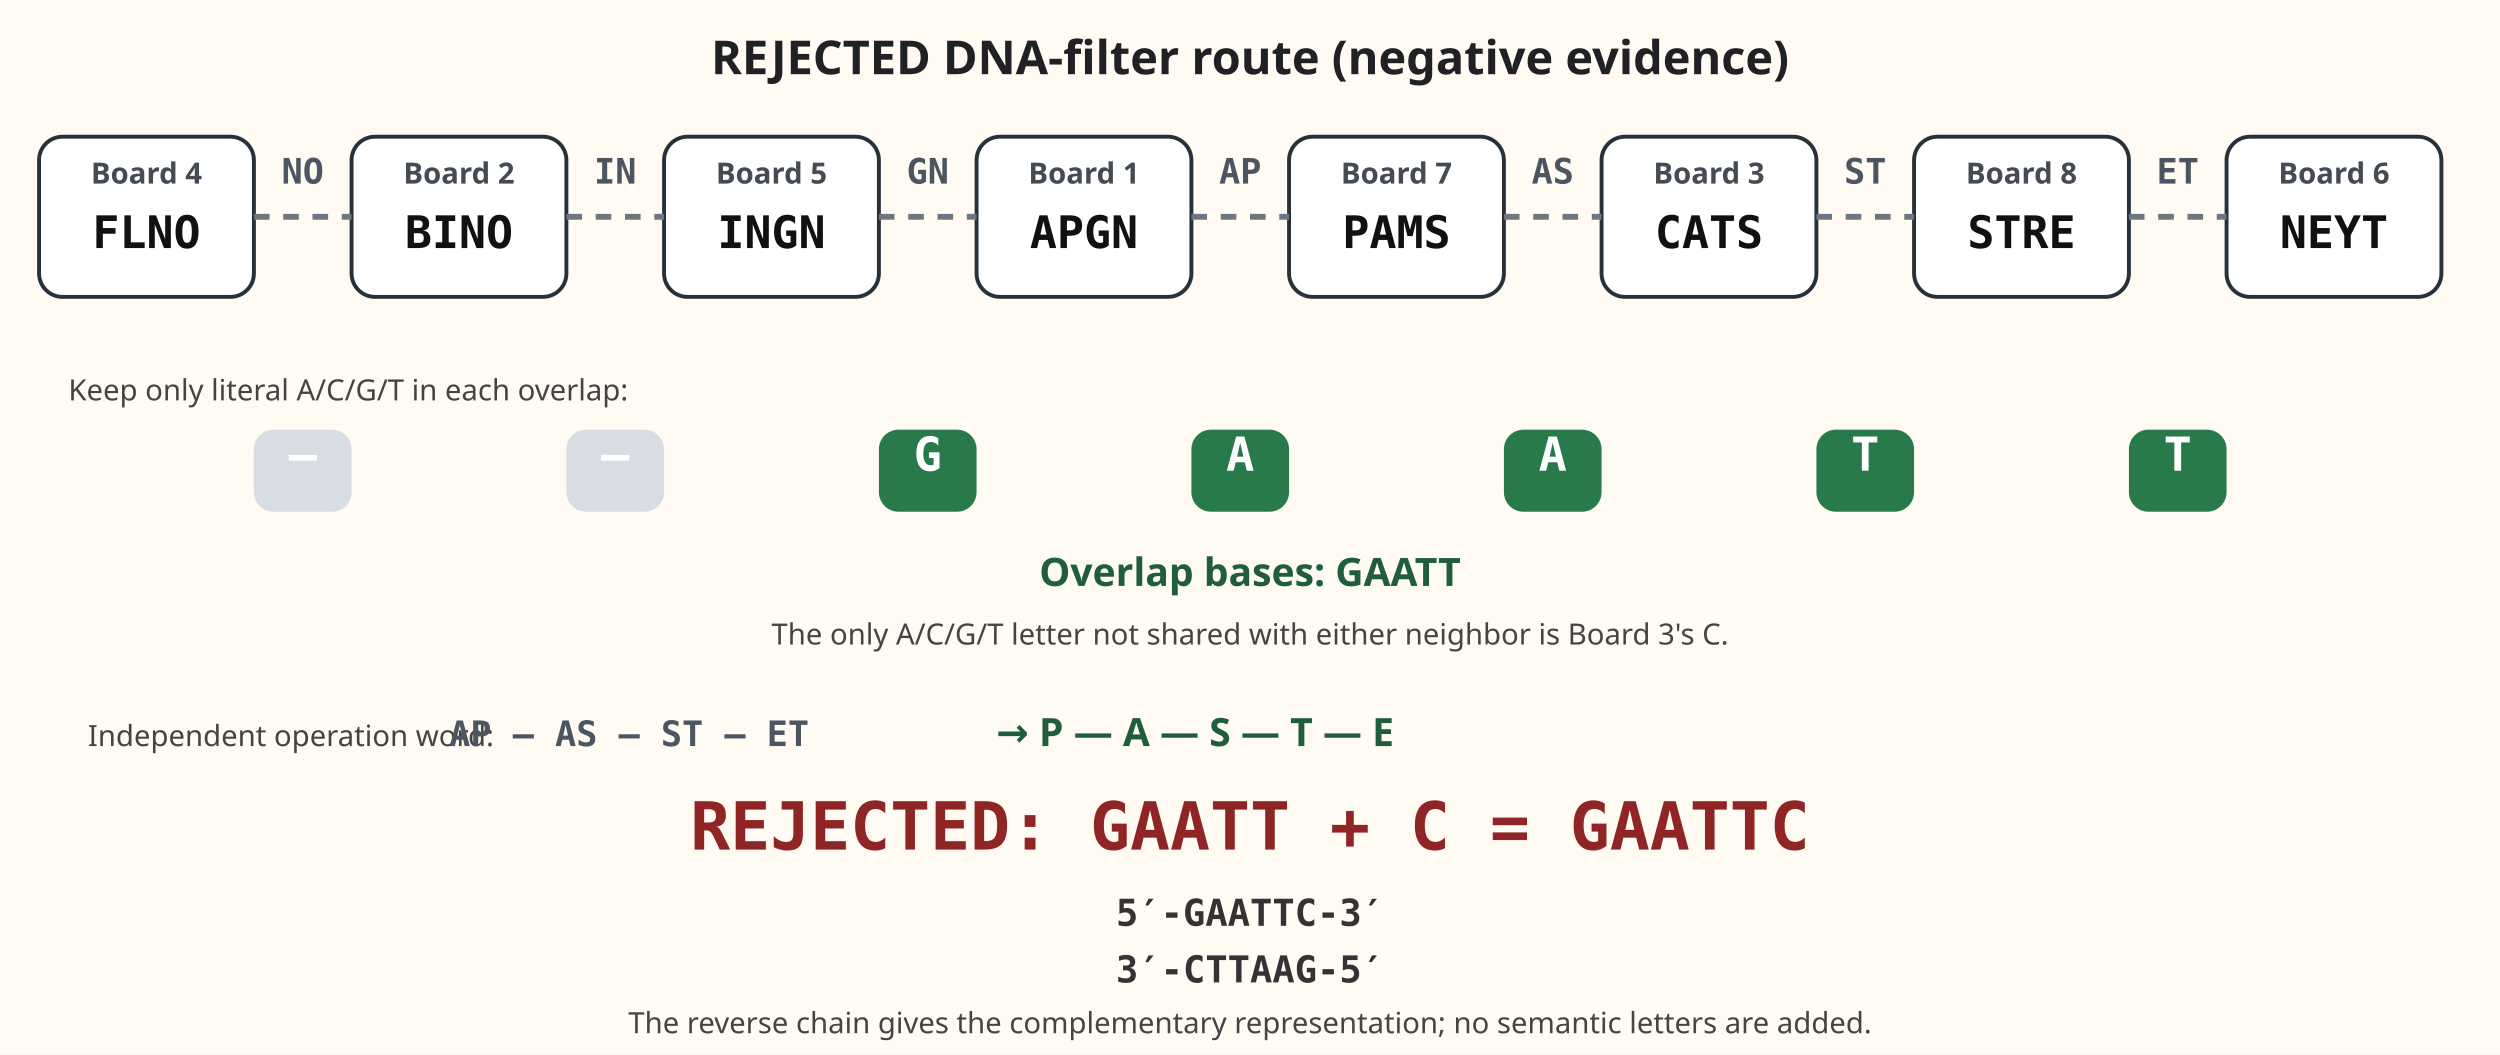
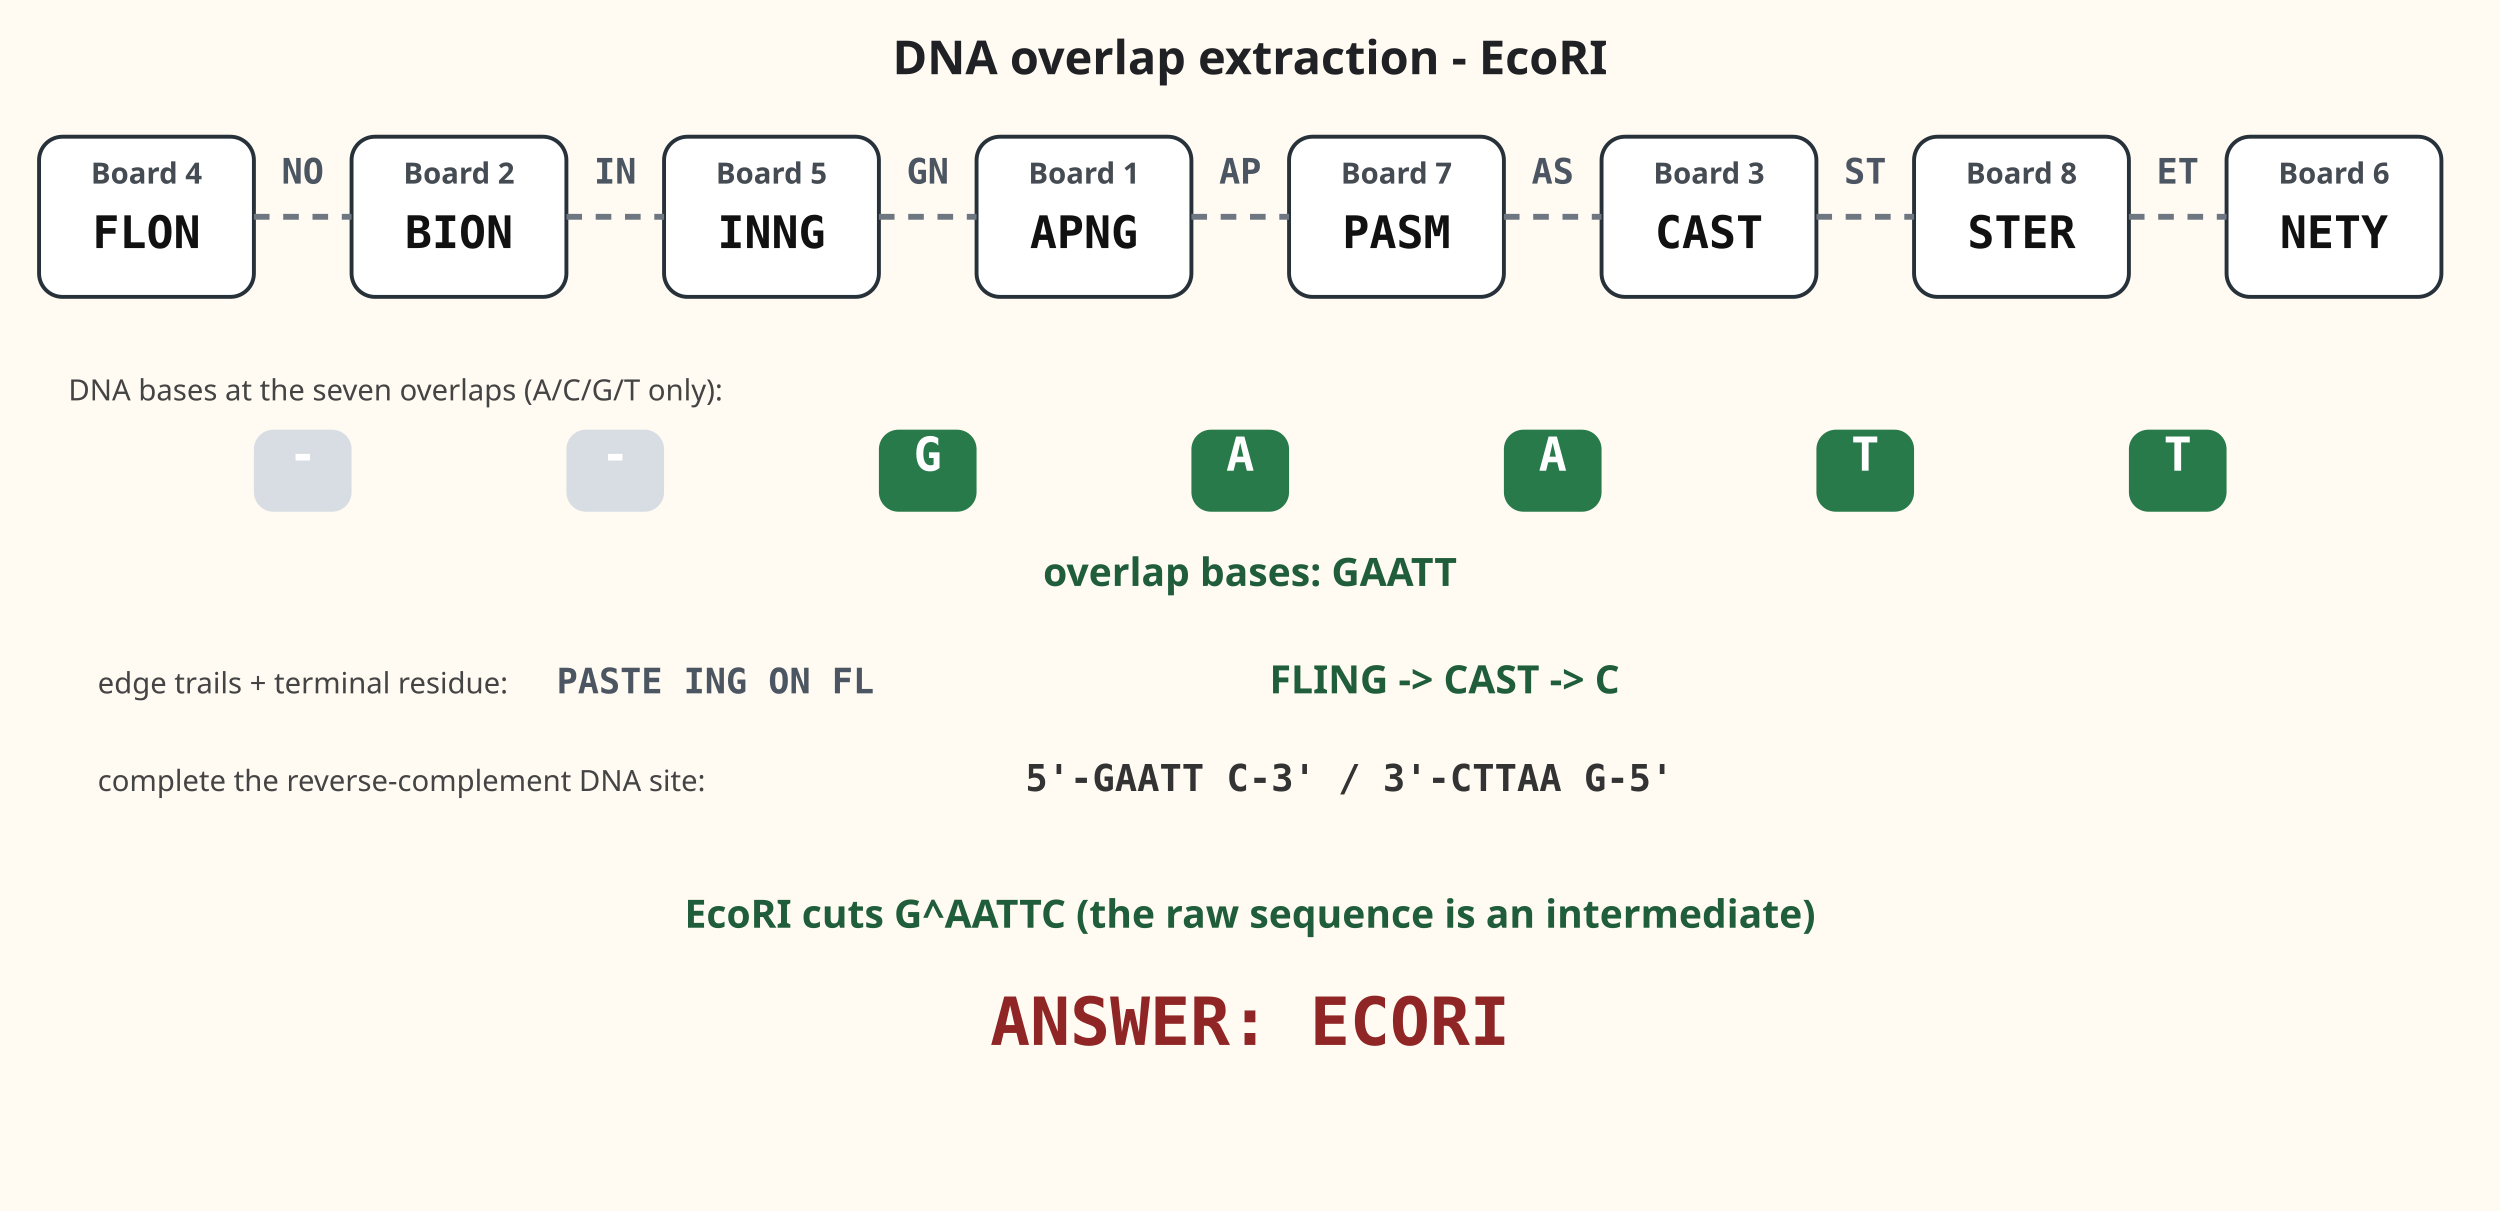
- <svg xmlns="http://www.w3.org/2000/svg" width="1280" height="540" viewBox="0 0 1280 540">
-   <rect width="1280" height="540" fill="#fffaf2" />
+ <svg xmlns="http://www.w3.org/2000/svg" width="1280" height="620" viewBox="0 0 1280 620">
+   <rect width="1280" height="620" fill="#fffaf2" />
  <style>
    .title { font: 700 24px system-ui, sans-serif; fill: #202124; }
    .board { font: 700 15px system-ui, sans-serif; fill: #454b52; }
    .code { font: 700 23px ui-monospace, SFMono-Regular, Consolas, monospace; fill: #111; }
    .pair { font: 700 18px ui-monospace, SFMono-Regular, Consolas, monospace; fill: #4c5662; }
    .base { font: 800 24px ui-monospace, SFMono-Regular, Consolas, monospace; fill: #fff; }
    .note { font: 15px system-ui, sans-serif; fill: #444; }
    .strong { font: 700 20px system-ui, sans-serif; fill: #1f5d3b; }
    .answer { font: 800 34px ui-monospace, SFMono-Regular, Consolas, monospace; fill: #8f2525; }
    .duplex { font: 700 19px ui-monospace, SFMono-Regular, Consolas, monospace; fill: #333; }
    .card { fill: #fff; stroke: #27313a; stroke-width: 2; rx: 12; }
    .link { stroke: #6e7781; stroke-width: 3; stroke-dasharray: 8 7; }
    .chip { fill: #287a4b; rx: 10; }
    .empty { fill: #d8dde3; rx: 10; }
  </style>
-   <text x="640" y="38" text-anchor="middle" class="title">REJECTED DNA-filter route (negative evidence)</text>
+   <text x="640" y="38" text-anchor="middle" class="title">DNA overlap extraction - EcoRI</text>
  <g>
    <rect class="card" x="20" y="70" width="110" height="82" />
    <text class="board" x="75" y="94" text-anchor="middle">Board 4</text>
-     <text class="code" x="75" y="127" text-anchor="middle">FLNO</text>
+     <text class="code" x="75" y="127" text-anchor="middle">FLON</text>
    <rect class="card" x="180" y="70" width="110" height="82" />
    <text class="board" x="235" y="94" text-anchor="middle">Board 2</text>
-     <text class="code" x="235" y="127" text-anchor="middle">BINO</text>
+     <text class="code" x="235" y="127" text-anchor="middle">BION</text>
    <rect class="card" x="340" y="70" width="110" height="82" />
    <text class="board" x="395" y="94" text-anchor="middle">Board 5</text>
-     <text class="code" x="395" y="127" text-anchor="middle">INGN</text>
+     <text class="code" x="395" y="127" text-anchor="middle">INNG</text>
    <rect class="card" x="500" y="70" width="110" height="82" />
    <text class="board" x="555" y="94" text-anchor="middle">Board 1</text>
-     <text class="code" x="555" y="127" text-anchor="middle">APGN</text>
+     <text class="code" x="555" y="127" text-anchor="middle">APNG</text>
    <rect class="card" x="660" y="70" width="110" height="82" />
    <text class="board" x="715" y="94" text-anchor="middle">Board 7</text>
-     <text class="code" x="715" y="127" text-anchor="middle">PAMS</text>
+     <text class="code" x="715" y="127" text-anchor="middle">PASM</text>
    <rect class="card" x="820" y="70" width="110" height="82" />
    <text class="board" x="875" y="94" text-anchor="middle">Board 3</text>
-     <text class="code" x="875" y="127" text-anchor="middle">CATS</text>
+     <text class="code" x="875" y="127" text-anchor="middle">CAST</text>
    <rect class="card" x="980" y="70" width="110" height="82" />
    <text class="board" x="1035" y="94" text-anchor="middle">Board 8</text>
-     <text class="code" x="1035" y="127" text-anchor="middle">STRE</text>
+     <text class="code" x="1035" y="127" text-anchor="middle">STER</text>
    <rect class="card" x="1140" y="70" width="110" height="82" />
    <text class="board" x="1195" y="94" text-anchor="middle">Board 6</text>
-     <text class="code" x="1195" y="127" text-anchor="middle">NEYT</text>
+     <text class="code" x="1195" y="127" text-anchor="middle">NETY</text>
    <line class="link" x1="130" y1="111" x2="180" y2="111" />
    <text class="pair" x="155" y="94" text-anchor="middle">NO</text>
    <line class="link" x1="290" y1="111" x2="340" y2="111" />
    <text class="pair" x="315" y="94" text-anchor="middle">IN</text>
    <line class="link" x1="450" y1="111" x2="500" y2="111" />
    <text class="pair" x="475" y="94" text-anchor="middle">GN</text>
    <line class="link" x1="610" y1="111" x2="660" y2="111" />
    <text class="pair" x="635" y="94" text-anchor="middle">AP</text>
    <line class="link" x1="770" y1="111" x2="820" y2="111" />
    <text class="pair" x="795" y="94" text-anchor="middle">AS</text>
    <line class="link" x1="930" y1="111" x2="980" y2="111" />
    <text class="pair" x="955" y="94" text-anchor="middle">ST</text>
    <line class="link" x1="1090" y1="111" x2="1140" y2="111" />
    <text class="pair" x="1115" y="94" text-anchor="middle">ET</text>
  </g>
-   <text x="35" y="205" class="note">Keep only literal A/C/G/T in each overlap:</text>
+   <text x="35" y="205" class="note">DNA bases at the seven overlaps (A/C/G/T only):</text>
  <g>
    <rect class="empty" x="130" y="220" width="50" height="42" />
-     <text class="base" x="155" y="241" text-anchor="middle">—</text>
+     <text class="base" x="155" y="241" text-anchor="middle">-</text>
    <rect class="empty" x="290" y="220" width="50" height="42" />
-     <text class="base" x="315" y="241" text-anchor="middle">—</text>
+     <text class="base" x="315" y="241" text-anchor="middle">-</text>
    <rect class="chip" x="450" y="220" width="50" height="42" />
    <text class="base" x="475" y="241" text-anchor="middle">G</text>
    <rect class="chip" x="610" y="220" width="50" height="42" />
    <text class="base" x="635" y="241" text-anchor="middle">A</text>
    <rect class="chip" x="770" y="220" width="50" height="42" />
    <text class="base" x="795" y="241" text-anchor="middle">A</text>
    <rect class="chip" x="930" y="220" width="50" height="42" />
    <text class="base" x="955" y="241" text-anchor="middle">T</text>
    <rect class="chip" x="1090" y="220" width="50" height="42" />
    <text class="base" x="1115" y="241" text-anchor="middle">T</text>
  </g>
-   <text x="640" y="300" text-anchor="middle" class="strong">Overlap bases: GAATT</text>
-   <text x="640" y="330" text-anchor="middle" class="note">The only A/C/G/T letter not shared with either neighbor is Board 3's C.</text>
-   <text x="45" y="382" class="note">Independent operation word:</text>
-   <text x="230" y="382" class="pair">AP — AS — ST — ET</text>
-   <text x="510" y="382" class="strong">→ P — A — S — T — E</text>
-   <text x="640" y="435" text-anchor="middle" class="answer">REJECTED: GAATT + C = GAATTC</text>
-   <text x="640" y="474" text-anchor="middle" class="duplex">5′-GAATTC-3′</text>
-   <text x="640" y="503" text-anchor="middle" class="duplex">3′-CTTAAG-5′</text>
-   <text x="640" y="529" text-anchor="middle" class="note">The reverse chain gives the complementary representation; no semantic letters are added.</text>
+   <text x="640" y="300" text-anchor="middle" class="strong">overlap bases: GAATT</text>
+   <text x="50" y="355" class="note">edge trails + terminal residue:</text>
+   <text x="285" y="355" class="pair">PASTE ING ON FL</text>
+   <text x="650" y="355" class="strong">FLING -&gt; CAST -&gt; C</text>
+   <text x="50" y="405" class="note">complete the reverse-complement DNA site:</text>
+   <text x="525" y="405" class="duplex">5'-GAATT C-3'   /   3'-CTTAA G-5'</text>
+   <text x="640" y="475" text-anchor="middle" class="strong">EcoRI cuts G^AATTC (the raw sequence is an intermediate)</text>
+   <text x="640" y="535" text-anchor="middle" class="answer">ANSWER: ECORI</text>
</svg>
